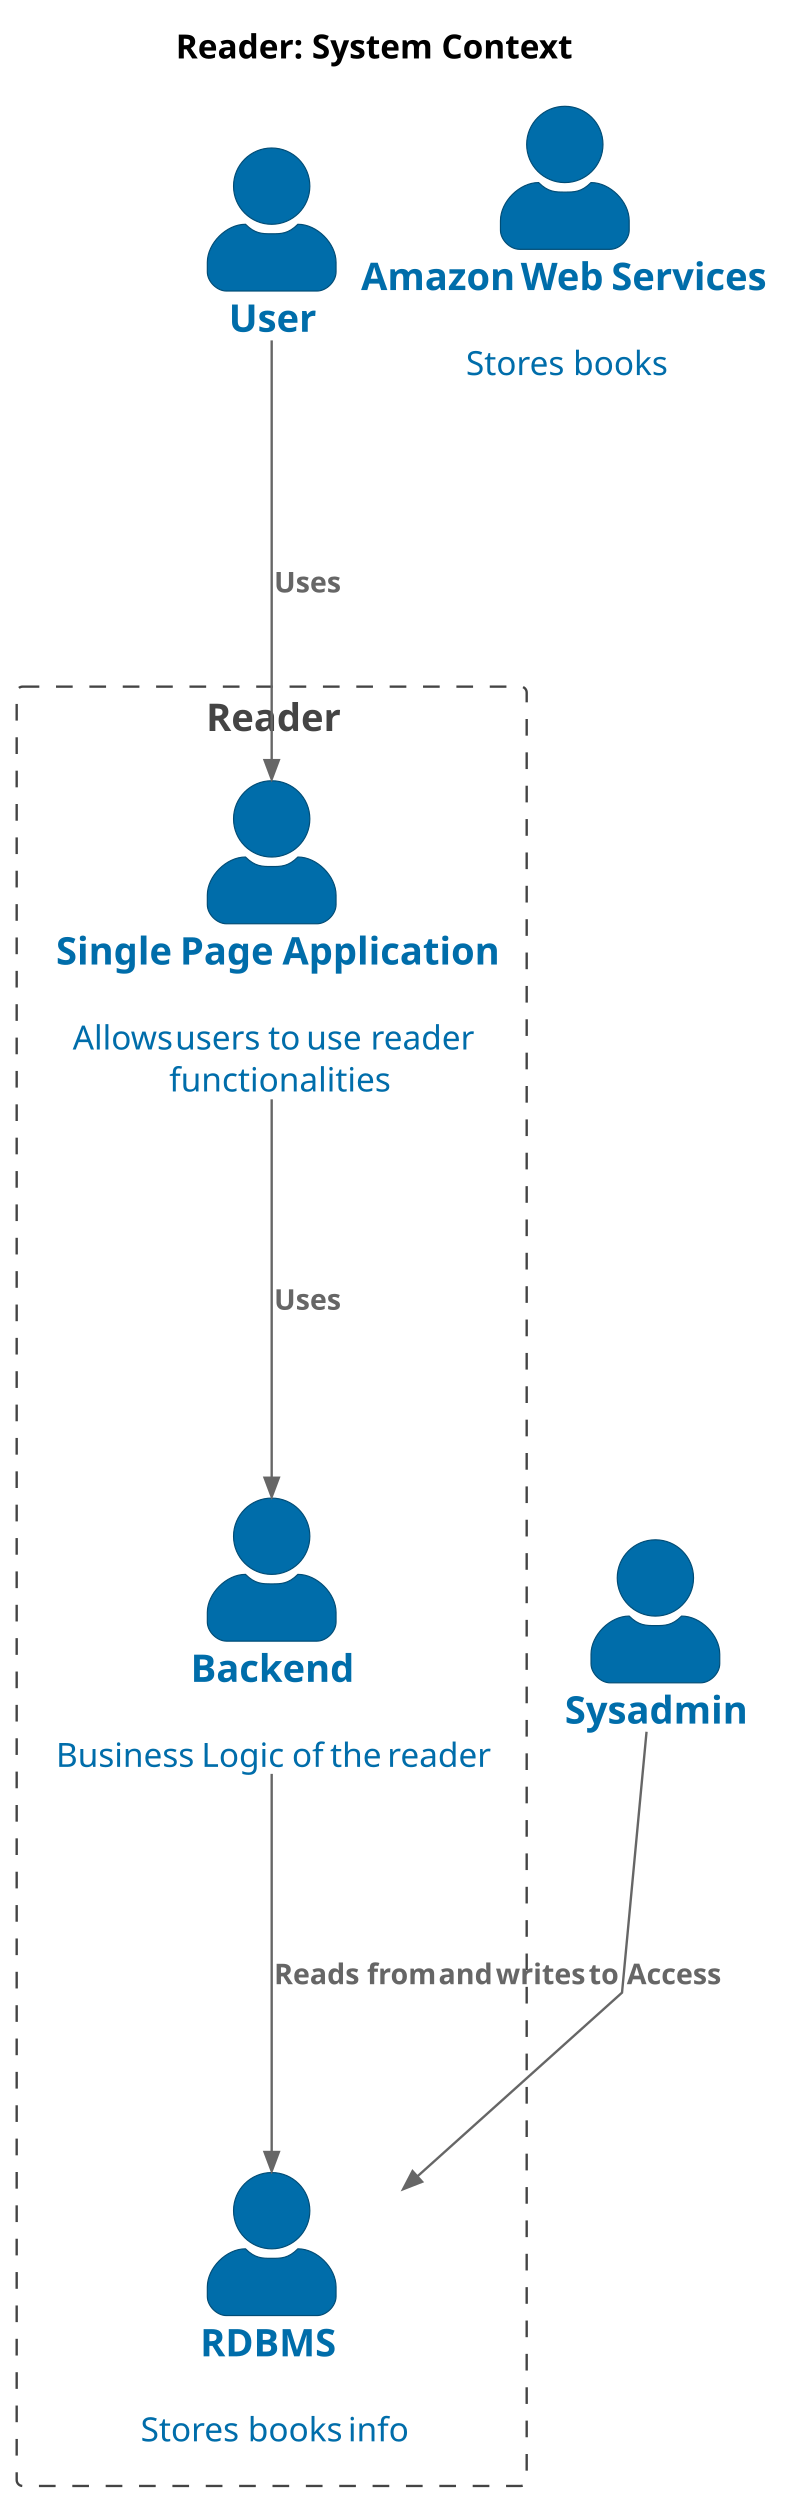
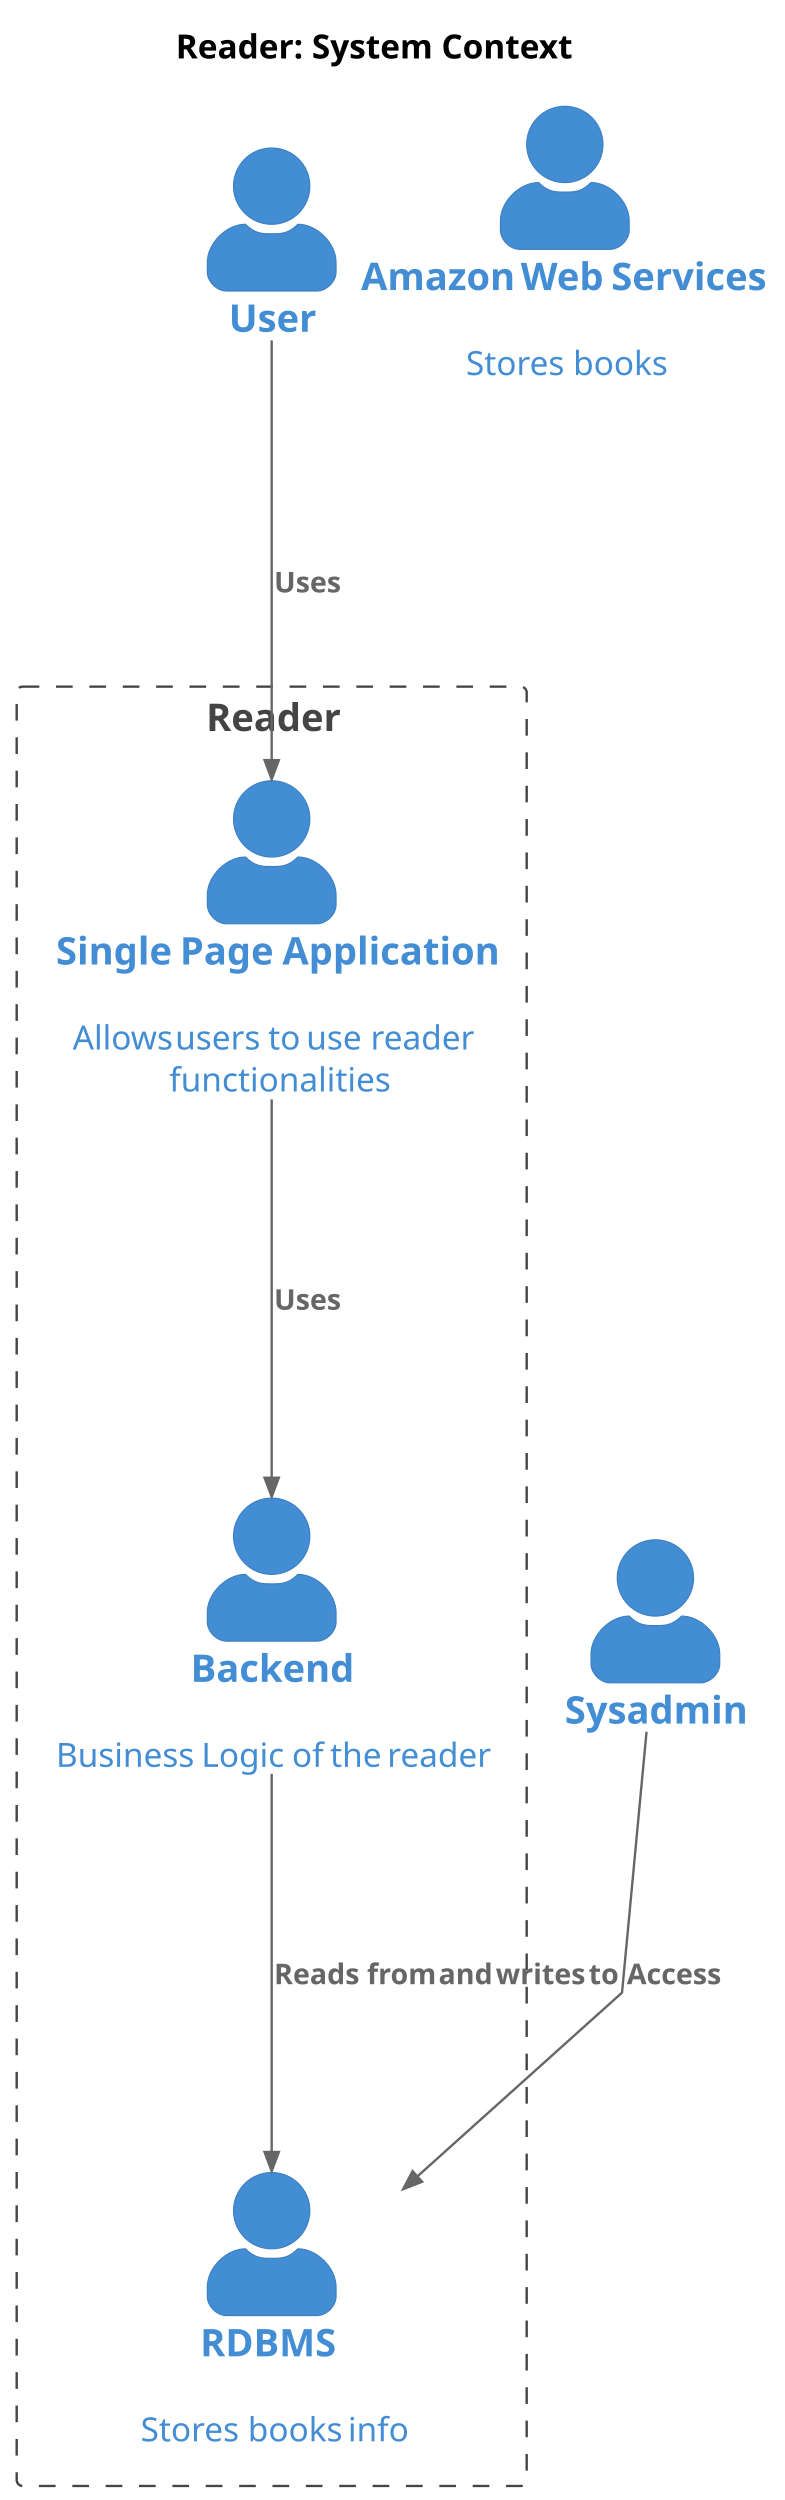
<svg xmlns="http://www.w3.org/2000/svg" contentStyleType="text/css" height="1049px" preserveAspectRatio="none" style="width:329px;height:1049px;background:#FFFFFF;" version="1.1" viewBox="0 0 329 1049" width="329px" zoomAndPan="magnify">
  <defs />
  <g>
    <text fill="#000000" font-family="sans-serif" font-size="14" font-weight="bold" lengthAdjust="spacing" textLength="168" x="73.75" y="24.533">Reader: System Context</text>
    <g id="cluster_SoftwareSystem_reader_ss">
      <rect fill="none" height="755" rx="2.5" ry="2.5" style="stroke:#444444;stroke-width:1.0;stroke-dasharray:7.0,7.0;" width="214" x="7" y="288.109" />
      <text fill="#444444" font-family="sans-serif" font-size="16" font-weight="bold" lengthAdjust="spacing" textLength="55" x="86.5" y="306.719">Reader</text>
    </g>
    <g id="elem_Container_reader_frontend">
-       <ellipse cx="114" cy="343.609" fill="#006DAA" rx="16" ry="16" style="stroke:#004C76;stroke-width:0.5;" />
-       <path d="M114,363.609 C118,363.609 121,363.609 125,359.609 C133,359.609 141,367.609 141,375.609 L141,379.609 C141,383.609 137,387.609 133,387.609 L95,387.609 C91,387.609 87,383.609 87,379.609 L87,375.609 C87,367.609 95,359.609 103,359.609 C107,363.609 110,363.609 114,363.609 " fill="#006DAA" style="stroke:#004C76;stroke-width:0.5;" />
-       <text fill="#006DAA" font-family="sans-serif" font-size="16" font-weight="bold" lengthAdjust="spacing" textLength="48" x="23.5" y="404.719">Single</text>
-       <text fill="#006DAA" font-family="sans-serif" font-size="16" font-weight="bold" lengthAdjust="spacing" textLength="4" x="71.5" y="404.719"> </text>
-       <text fill="#006DAA" font-family="sans-serif" font-size="16" font-weight="bold" lengthAdjust="spacing" textLength="39" x="75.5" y="404.719">Page</text>
-       <text fill="#006DAA" font-family="sans-serif" font-size="16" font-weight="bold" lengthAdjust="spacing" textLength="4" x="114.5" y="404.719"> </text>
-       <text fill="#006DAA" font-family="sans-serif" font-size="16" font-weight="bold" lengthAdjust="spacing" textLength="86" x="118.5" y="404.719">Application</text>
-       <text fill="#006DAA" font-family="sans-serif" font-size="14" lengthAdjust="spacing" textLength="4" x="112" y="422.768"> </text>
-       <text fill="#006DAA" font-family="sans-serif" font-size="14" lengthAdjust="spacing" textLength="39" x="30.5" y="440.377">Allows</text>
-       <text fill="#006DAA" font-family="sans-serif" font-size="14" lengthAdjust="spacing" textLength="4" x="69.5" y="440.377"> </text>
-       <text fill="#006DAA" font-family="sans-serif" font-size="14" lengthAdjust="spacing" textLength="35" x="73.5" y="440.377">users</text>
-       <text fill="#006DAA" font-family="sans-serif" font-size="14" lengthAdjust="spacing" textLength="4" x="108.5" y="440.377"> </text>
-       <text fill="#006DAA" font-family="sans-serif" font-size="14" lengthAdjust="spacing" textLength="12" x="112.5" y="440.377">to</text>
-       <text fill="#006DAA" font-family="sans-serif" font-size="14" lengthAdjust="spacing" textLength="4" x="124.5" y="440.377"> </text>
-       <text fill="#006DAA" font-family="sans-serif" font-size="14" lengthAdjust="spacing" textLength="23" x="128.5" y="440.377">use</text>
-       <text fill="#006DAA" font-family="sans-serif" font-size="14" lengthAdjust="spacing" textLength="4" x="151.5" y="440.377"> </text>
-       <text fill="#006DAA" font-family="sans-serif" font-size="14" lengthAdjust="spacing" textLength="42" x="155.5" y="440.377">reader</text>
-       <text fill="#006DAA" font-family="sans-serif" font-size="14" lengthAdjust="spacing" textLength="86" x="71" y="457.986">functionalities</text>
+       <ellipse cx="114" cy="343.609" fill="#438DD5" rx="16" ry="16" style="stroke:#3C7FC0;stroke-width:0.5;" />
+       <path d="M114,363.609 C118,363.609 121,363.609 125,359.609 C133,359.609 141,367.609 141,375.609 L141,379.609 C141,383.609 137,387.609 133,387.609 L95,387.609 C91,387.609 87,383.609 87,379.609 L87,375.609 C87,367.609 95,359.609 103,359.609 C107,363.609 110,363.609 114,363.609 " fill="#438DD5" style="stroke:#3C7FC0;stroke-width:0.5;" />
+       <text fill="#438DD5" font-family="sans-serif" font-size="16" font-weight="bold" lengthAdjust="spacing" textLength="48" x="23.5" y="404.719">Single</text>
+       <text fill="#438DD5" font-family="sans-serif" font-size="16" font-weight="bold" lengthAdjust="spacing" textLength="4" x="71.5" y="404.719"> </text>
+       <text fill="#438DD5" font-family="sans-serif" font-size="16" font-weight="bold" lengthAdjust="spacing" textLength="39" x="75.5" y="404.719">Page</text>
+       <text fill="#438DD5" font-family="sans-serif" font-size="16" font-weight="bold" lengthAdjust="spacing" textLength="4" x="114.5" y="404.719"> </text>
+       <text fill="#438DD5" font-family="sans-serif" font-size="16" font-weight="bold" lengthAdjust="spacing" textLength="86" x="118.5" y="404.719">Application</text>
+       <text fill="#438DD5" font-family="sans-serif" font-size="14" lengthAdjust="spacing" textLength="4" x="112" y="422.768"> </text>
+       <text fill="#438DD5" font-family="sans-serif" font-size="14" lengthAdjust="spacing" textLength="39" x="30.5" y="440.377">Allows</text>
+       <text fill="#438DD5" font-family="sans-serif" font-size="14" lengthAdjust="spacing" textLength="4" x="69.5" y="440.377"> </text>
+       <text fill="#438DD5" font-family="sans-serif" font-size="14" lengthAdjust="spacing" textLength="35" x="73.5" y="440.377">users</text>
+       <text fill="#438DD5" font-family="sans-serif" font-size="14" lengthAdjust="spacing" textLength="4" x="108.5" y="440.377"> </text>
+       <text fill="#438DD5" font-family="sans-serif" font-size="14" lengthAdjust="spacing" textLength="12" x="112.5" y="440.377">to</text>
+       <text fill="#438DD5" font-family="sans-serif" font-size="14" lengthAdjust="spacing" textLength="4" x="124.5" y="440.377"> </text>
+       <text fill="#438DD5" font-family="sans-serif" font-size="14" lengthAdjust="spacing" textLength="23" x="128.5" y="440.377">use</text>
+       <text fill="#438DD5" font-family="sans-serif" font-size="14" lengthAdjust="spacing" textLength="4" x="151.5" y="440.377"> </text>
+       <text fill="#438DD5" font-family="sans-serif" font-size="14" lengthAdjust="spacing" textLength="42" x="155.5" y="440.377">reader</text>
+       <text fill="#438DD5" font-family="sans-serif" font-size="14" lengthAdjust="spacing" textLength="86" x="71" y="457.986">functionalities</text>
    </g>
    <g id="elem_Container_reader_backend">
-       <ellipse cx="114" cy="644.609" fill="#006DAA" rx="16" ry="16" style="stroke:#004C76;stroke-width:0.5;" />
-       <path d="M114,664.609 C118,664.609 121,664.609 125,660.609 C133,660.609 141,668.609 141,676.609 L141,680.609 C141,684.609 137,688.609 133,688.609 L95,688.609 C91,688.609 87,684.609 87,680.609 L87,676.609 C87,668.609 95,660.609 103,660.609 C107,664.609 110,664.609 114,664.609 " fill="#006DAA" style="stroke:#004C76;stroke-width:0.5;" />
-       <text fill="#006DAA" font-family="sans-serif" font-size="16" font-weight="bold" lengthAdjust="spacing" textLength="68" x="80" y="705.719">Backend</text>
-       <text fill="#006DAA" font-family="sans-serif" font-size="14" lengthAdjust="spacing" textLength="4" x="112" y="723.768"> </text>
-       <text fill="#006DAA" font-family="sans-serif" font-size="14" lengthAdjust="spacing" textLength="57" x="23.5" y="741.377">Business</text>
-       <text fill="#006DAA" font-family="sans-serif" font-size="14" lengthAdjust="spacing" textLength="4" x="80.5" y="741.377"> </text>
-       <text fill="#006DAA" font-family="sans-serif" font-size="14" lengthAdjust="spacing" textLength="34" x="84.5" y="741.377">Logic</text>
-       <text fill="#006DAA" font-family="sans-serif" font-size="14" lengthAdjust="spacing" textLength="4" x="118.5" y="741.377"> </text>
-       <text fill="#006DAA" font-family="sans-serif" font-size="14" lengthAdjust="spacing" textLength="12" x="122.5" y="741.377">of</text>
-       <text fill="#006DAA" font-family="sans-serif" font-size="14" lengthAdjust="spacing" textLength="4" x="134.5" y="741.377"> </text>
-       <text fill="#006DAA" font-family="sans-serif" font-size="14" lengthAdjust="spacing" textLength="20" x="138.5" y="741.377">the</text>
-       <text fill="#006DAA" font-family="sans-serif" font-size="14" lengthAdjust="spacing" textLength="4" x="158.5" y="741.377"> </text>
-       <text fill="#006DAA" font-family="sans-serif" font-size="14" lengthAdjust="spacing" textLength="42" x="162.5" y="741.377">reader</text>
+       <ellipse cx="114" cy="644.609" fill="#438DD5" rx="16" ry="16" style="stroke:#3C7FC0;stroke-width:0.5;" />
+       <path d="M114,664.609 C118,664.609 121,664.609 125,660.609 C133,660.609 141,668.609 141,676.609 L141,680.609 C141,684.609 137,688.609 133,688.609 L95,688.609 C91,688.609 87,684.609 87,680.609 L87,676.609 C87,668.609 95,660.609 103,660.609 C107,664.609 110,664.609 114,664.609 " fill="#438DD5" style="stroke:#3C7FC0;stroke-width:0.5;" />
+       <text fill="#438DD5" font-family="sans-serif" font-size="16" font-weight="bold" lengthAdjust="spacing" textLength="68" x="80" y="705.719">Backend</text>
+       <text fill="#438DD5" font-family="sans-serif" font-size="14" lengthAdjust="spacing" textLength="4" x="112" y="723.768"> </text>
+       <text fill="#438DD5" font-family="sans-serif" font-size="14" lengthAdjust="spacing" textLength="57" x="23.5" y="741.377">Business</text>
+       <text fill="#438DD5" font-family="sans-serif" font-size="14" lengthAdjust="spacing" textLength="4" x="80.5" y="741.377"> </text>
+       <text fill="#438DD5" font-family="sans-serif" font-size="14" lengthAdjust="spacing" textLength="34" x="84.5" y="741.377">Logic</text>
+       <text fill="#438DD5" font-family="sans-serif" font-size="14" lengthAdjust="spacing" textLength="4" x="118.5" y="741.377"> </text>
+       <text fill="#438DD5" font-family="sans-serif" font-size="14" lengthAdjust="spacing" textLength="12" x="122.5" y="741.377">of</text>
+       <text fill="#438DD5" font-family="sans-serif" font-size="14" lengthAdjust="spacing" textLength="4" x="134.5" y="741.377"> </text>
+       <text fill="#438DD5" font-family="sans-serif" font-size="14" lengthAdjust="spacing" textLength="20" x="138.5" y="741.377">the</text>
+       <text fill="#438DD5" font-family="sans-serif" font-size="14" lengthAdjust="spacing" textLength="4" x="158.5" y="741.377"> </text>
+       <text fill="#438DD5" font-family="sans-serif" font-size="14" lengthAdjust="spacing" textLength="42" x="162.5" y="741.377">reader</text>
    </g>
    <g id="elem_Container_reader_database">
-       <ellipse cx="114" cy="927.609" fill="#006DAA" rx="16" ry="16" style="stroke:#004C76;stroke-width:0.5;" />
-       <path d="M114,947.609 C118,947.609 121,947.609 125,943.609 C133,943.609 141,951.609 141,959.609 L141,963.609 C141,967.609 137,971.609 133,971.609 L95,971.609 C91,971.609 87,967.609 87,963.609 L87,959.609 C87,951.609 95,943.609 103,943.609 C107,947.609 110,947.609 114,947.609 " fill="#006DAA" style="stroke:#004C76;stroke-width:0.5;" />
-       <text fill="#006DAA" font-family="sans-serif" font-size="16" font-weight="bold" lengthAdjust="spacing" textLength="60" x="84" y="988.719">RDBMS</text>
-       <text fill="#006DAA" font-family="sans-serif" font-size="14" lengthAdjust="spacing" textLength="4" x="112" y="1006.768"> </text>
-       <text fill="#006DAA" font-family="sans-serif" font-size="14" lengthAdjust="spacing" textLength="41" x="59" y="1024.377">Stores</text>
-       <text fill="#006DAA" font-family="sans-serif" font-size="14" lengthAdjust="spacing" textLength="4" x="100" y="1024.377"> </text>
-       <text fill="#006DAA" font-family="sans-serif" font-size="14" lengthAdjust="spacing" textLength="38" x="104" y="1024.377">books</text>
-       <text fill="#006DAA" font-family="sans-serif" font-size="14" lengthAdjust="spacing" textLength="4" x="142" y="1024.377"> </text>
-       <text fill="#006DAA" font-family="sans-serif" font-size="14" lengthAdjust="spacing" textLength="23" x="146" y="1024.377">info</text>
+       <ellipse cx="114" cy="927.609" fill="#438DD5" rx="16" ry="16" style="stroke:#3C7FC0;stroke-width:0.5;" />
+       <path d="M114,947.609 C118,947.609 121,947.609 125,943.609 C133,943.609 141,951.609 141,959.609 L141,963.609 C141,967.609 137,971.609 133,971.609 L95,971.609 C91,971.609 87,967.609 87,963.609 L87,959.609 C87,951.609 95,943.609 103,943.609 C107,947.609 110,947.609 114,947.609 " fill="#438DD5" style="stroke:#3C7FC0;stroke-width:0.5;" />
+       <text fill="#438DD5" font-family="sans-serif" font-size="16" font-weight="bold" lengthAdjust="spacing" textLength="60" x="84" y="988.719">RDBMS</text>
+       <text fill="#438DD5" font-family="sans-serif" font-size="14" lengthAdjust="spacing" textLength="4" x="112" y="1006.768"> </text>
+       <text fill="#438DD5" font-family="sans-serif" font-size="14" lengthAdjust="spacing" textLength="41" x="59" y="1024.377">Stores</text>
+       <text fill="#438DD5" font-family="sans-serif" font-size="14" lengthAdjust="spacing" textLength="4" x="100" y="1024.377"> </text>
+       <text fill="#438DD5" font-family="sans-serif" font-size="14" lengthAdjust="spacing" textLength="38" x="104" y="1024.377">books</text>
+       <text fill="#438DD5" font-family="sans-serif" font-size="14" lengthAdjust="spacing" textLength="4" x="142" y="1024.377"> </text>
+       <text fill="#438DD5" font-family="sans-serif" font-size="14" lengthAdjust="spacing" textLength="23" x="146" y="1024.377">info</text>
    </g>
    <g id="elem_Person_user">
-       <ellipse cx="114" cy="78.109" fill="#006DAA" rx="16" ry="16" style="stroke:#004C76;stroke-width:0.5;" />
-       <path d="M114,98.109 C118,98.109 121,98.109 125,94.109 C133,94.109 141,102.109 141,110.109 L141,114.109 C141,118.109 137,122.109 133,122.109 L95,122.109 C91,122.109 87,118.109 87,114.109 L87,110.109 C87,102.109 95,94.109 103,94.109 C107,98.109 110,98.109 114,98.109 " fill="#006DAA" style="stroke:#004C76;stroke-width:0.5;" />
-       <text fill="#006DAA" font-family="sans-serif" font-size="16" font-weight="bold" lengthAdjust="spacing" textLength="36" x="96" y="139.219">User</text>
+       <ellipse cx="114" cy="78.109" fill="#438DD5" rx="16" ry="16" style="stroke:#3C7FC0;stroke-width:0.5;" />
+       <path d="M114,98.109 C118,98.109 121,98.109 125,94.109 C133,94.109 141,102.109 141,110.109 L141,114.109 C141,118.109 137,122.109 133,122.109 L95,122.109 C91,122.109 87,118.109 87,114.109 L87,110.109 C87,102.109 95,94.109 103,94.109 C107,98.109 110,98.109 114,98.109 " fill="#438DD5" style="stroke:#3C7FC0;stroke-width:0.5;" />
+       <text fill="#438DD5" font-family="sans-serif" font-size="16" font-weight="bold" lengthAdjust="spacing" textLength="36" x="96" y="139.219">User</text>
    </g>
    <g id="elem_Person_sysadmin">
-       <ellipse cx="275" cy="662.109" fill="#006DAA" rx="16" ry="16" style="stroke:#004C76;stroke-width:0.5;" />
-       <path d="M275,682.109 C279,682.109 282,682.109 286,678.109 C294,678.109 302,686.109 302,694.109 L302,698.109 C302,702.109 298,706.109 294,706.109 L256,706.109 C252,706.109 248,702.109 248,698.109 L248,694.109 C248,686.109 256,678.109 264,678.109 C268,682.109 271,682.109 275,682.109 " fill="#006DAA" style="stroke:#004C76;stroke-width:0.5;" />
-       <text fill="#006DAA" font-family="sans-serif" font-size="16" font-weight="bold" lengthAdjust="spacing" textLength="76" x="237" y="723.219">Sysadmin</text>
+       <ellipse cx="275" cy="662.109" fill="#438DD5" rx="16" ry="16" style="stroke:#3C7FC0;stroke-width:0.5;" />
+       <path d="M275,682.109 C279,682.109 282,682.109 286,678.109 C294,678.109 302,686.109 302,694.109 L302,698.109 C302,702.109 298,706.109 294,706.109 L256,706.109 C252,706.109 248,702.109 248,698.109 L248,694.109 C248,686.109 256,678.109 264,678.109 C268,682.109 271,682.109 275,682.109 " fill="#438DD5" style="stroke:#3C7FC0;stroke-width:0.5;" />
+       <text fill="#438DD5" font-family="sans-serif" font-size="16" font-weight="bold" lengthAdjust="spacing" textLength="76" x="237" y="723.219">Sysadmin</text>
    </g>
    <g id="elem_SoftwareSystem_aws_ss">
-       <ellipse cx="237" cy="60.609" fill="#006DAA" rx="16" ry="16" style="stroke:#004C76;stroke-width:0.5;" />
-       <path d="M237,80.609 C241,80.609 244,80.609 248,76.609 C256,76.609 264,84.609 264,92.609 L264,96.609 C264,100.609 260,104.609 256,104.609 L218,104.609 C214,104.609 210,100.609 210,96.609 L210,92.609 C210,84.609 218,76.609 226,76.609 C230,80.609 233,80.609 237,80.609 " fill="#006DAA" style="stroke:#004C76;stroke-width:0.5;" />
-       <text fill="#006DAA" font-family="sans-serif" font-size="16" font-weight="bold" lengthAdjust="spacing" textLength="63" x="151.5" y="121.719">Amazon</text>
-       <text fill="#006DAA" font-family="sans-serif" font-size="16" font-weight="bold" lengthAdjust="spacing" textLength="4" x="214.5" y="121.719"> </text>
-       <text fill="#006DAA" font-family="sans-serif" font-size="16" font-weight="bold" lengthAdjust="spacing" textLength="34" x="218.5" y="121.719">Web</text>
-       <text fill="#006DAA" font-family="sans-serif" font-size="16" font-weight="bold" lengthAdjust="spacing" textLength="4" x="252.5" y="121.719"> </text>
-       <text fill="#006DAA" font-family="sans-serif" font-size="16" font-weight="bold" lengthAdjust="spacing" textLength="66" x="256.5" y="121.719">Services</text>
-       <text fill="#006DAA" font-family="sans-serif" font-size="14" lengthAdjust="spacing" textLength="4" x="235" y="139.768"> </text>
-       <text fill="#006DAA" font-family="sans-serif" font-size="14" lengthAdjust="spacing" textLength="41" x="195.5" y="157.377">Stores</text>
-       <text fill="#006DAA" font-family="sans-serif" font-size="14" lengthAdjust="spacing" textLength="4" x="236.5" y="157.377"> </text>
-       <text fill="#006DAA" font-family="sans-serif" font-size="14" lengthAdjust="spacing" textLength="38" x="240.5" y="157.377">books</text>
+       <ellipse cx="237" cy="60.609" fill="#438DD5" rx="16" ry="16" style="stroke:#3C7FC0;stroke-width:0.5;" />
+       <path d="M237,80.609 C241,80.609 244,80.609 248,76.609 C256,76.609 264,84.609 264,92.609 L264,96.609 C264,100.609 260,104.609 256,104.609 L218,104.609 C214,104.609 210,100.609 210,96.609 L210,92.609 C210,84.609 218,76.609 226,76.609 C230,80.609 233,80.609 237,80.609 " fill="#438DD5" style="stroke:#3C7FC0;stroke-width:0.5;" />
+       <text fill="#438DD5" font-family="sans-serif" font-size="16" font-weight="bold" lengthAdjust="spacing" textLength="63" x="151.5" y="121.719">Amazon</text>
+       <text fill="#438DD5" font-family="sans-serif" font-size="16" font-weight="bold" lengthAdjust="spacing" textLength="4" x="214.5" y="121.719"> </text>
+       <text fill="#438DD5" font-family="sans-serif" font-size="16" font-weight="bold" lengthAdjust="spacing" textLength="34" x="218.5" y="121.719">Web</text>
+       <text fill="#438DD5" font-family="sans-serif" font-size="16" font-weight="bold" lengthAdjust="spacing" textLength="4" x="252.5" y="121.719"> </text>
+       <text fill="#438DD5" font-family="sans-serif" font-size="16" font-weight="bold" lengthAdjust="spacing" textLength="66" x="256.5" y="121.719">Services</text>
+       <text fill="#438DD5" font-family="sans-serif" font-size="14" lengthAdjust="spacing" textLength="4" x="235" y="139.768"> </text>
+       <text fill="#438DD5" font-family="sans-serif" font-size="14" lengthAdjust="spacing" textLength="41" x="195.5" y="157.377">Stores</text>
+       <text fill="#438DD5" font-family="sans-serif" font-size="14" lengthAdjust="spacing" textLength="4" x="236.5" y="157.377"> </text>
+       <text fill="#438DD5" font-family="sans-serif" font-size="14" lengthAdjust="spacing" textLength="38" x="240.5" y="157.377">books</text>
    </g>
    <g id="link_Person_user_Container_reader_frontend">
      <path d="M114,142.829 C114,190.219 114,262.159 114,318.939 " fill="none" id="Person_user-to-Container_reader_frontend" style="stroke:#666666;stroke-width:1.0;" />
      <polygon fill="#666666" points="114,326.939,117,318.939,111,318.939,114,326.939" style="stroke:#666666;stroke-width:1.0;" />
      <text fill="#666666" font-family="sans-serif" font-size="12" font-weight="bold" lengthAdjust="spacing" textLength="29" x="115" y="248.566">Uses</text>
    </g>
    <g id="link_Person_sysadmin_Container_reader_database">
      <path d="M271.29,726.649 C267.14,770.789 261,836.109 261,836.109 C261,836.109 216.823,875.785 175.113,913.235 " fill="none" id="Person_sysadmin-to-Container_reader_database" style="stroke:#666666;stroke-width:1.0;" />
      <polygon fill="#666666" points="169.16,918.579,177.117,915.467,173.108,911.002,169.16,918.579" style="stroke:#666666;stroke-width:1.0;" />
      <text fill="#666666" font-family="sans-serif" font-size="12" font-weight="bold" lengthAdjust="spacing" textLength="43" x="263" y="832.566">Access</text>
    </g>
    <g id="link_Container_reader_frontend_Container_reader_backend">
      <path d="M114,461.279 C114,511.599 114,572.109 114,620.039 " fill="none" id="Container_reader_frontend-to-Container_reader_backend" style="stroke:#666666;stroke-width:1.0;" />
      <polygon fill="#666666" points="114,628.039,117,620.039,111,620.039,114,628.039" style="stroke:#666666;stroke-width:1.0;" />
      <text fill="#666666" font-family="sans-serif" font-size="12" font-weight="bold" lengthAdjust="spacing" textLength="29" x="115" y="549.566">Uses</text>
    </g>
    <g id="link_Container_reader_backend_Container_reader_database">
      <path d="M114,744.309 C114,792.939 114,854.389 114,902.989 " fill="none" id="Container_reader_backend-to-Container_reader_database" style="stroke:#666666;stroke-width:1.0;" />
      <polygon fill="#666666" points="114,910.989,117,902.989,111,902.989,114,910.989" style="stroke:#666666;stroke-width:1.0;" />
      <text fill="#666666" font-family="sans-serif" font-size="12" font-weight="bold" lengthAdjust="spacing" textLength="36" x="115" y="832.566">Reads</text>
      <text fill="#666666" font-family="sans-serif" font-size="12" font-weight="bold" lengthAdjust="spacing" textLength="3" x="151" y="832.566"> </text>
      <text fill="#666666" font-family="sans-serif" font-size="12" font-weight="bold" lengthAdjust="spacing" textLength="27" x="154" y="832.566">from</text>
      <text fill="#666666" font-family="sans-serif" font-size="12" font-weight="bold" lengthAdjust="spacing" textLength="3" x="181" y="832.566"> </text>
      <text fill="#666666" font-family="sans-serif" font-size="12" font-weight="bold" lengthAdjust="spacing" textLength="21" x="184" y="832.566">and</text>
      <text fill="#666666" font-family="sans-serif" font-size="12" font-weight="bold" lengthAdjust="spacing" textLength="3" x="205" y="832.566"> </text>
      <text fill="#666666" font-family="sans-serif" font-size="12" font-weight="bold" lengthAdjust="spacing" textLength="36" x="208" y="832.566">writes</text>
      <text fill="#666666" font-family="sans-serif" font-size="12" font-weight="bold" lengthAdjust="spacing" textLength="3" x="244" y="832.566"> </text>
      <text fill="#666666" font-family="sans-serif" font-size="12" font-weight="bold" lengthAdjust="spacing" textLength="11" x="247" y="832.566">to</text>
    </g>
  </g>
</svg>
